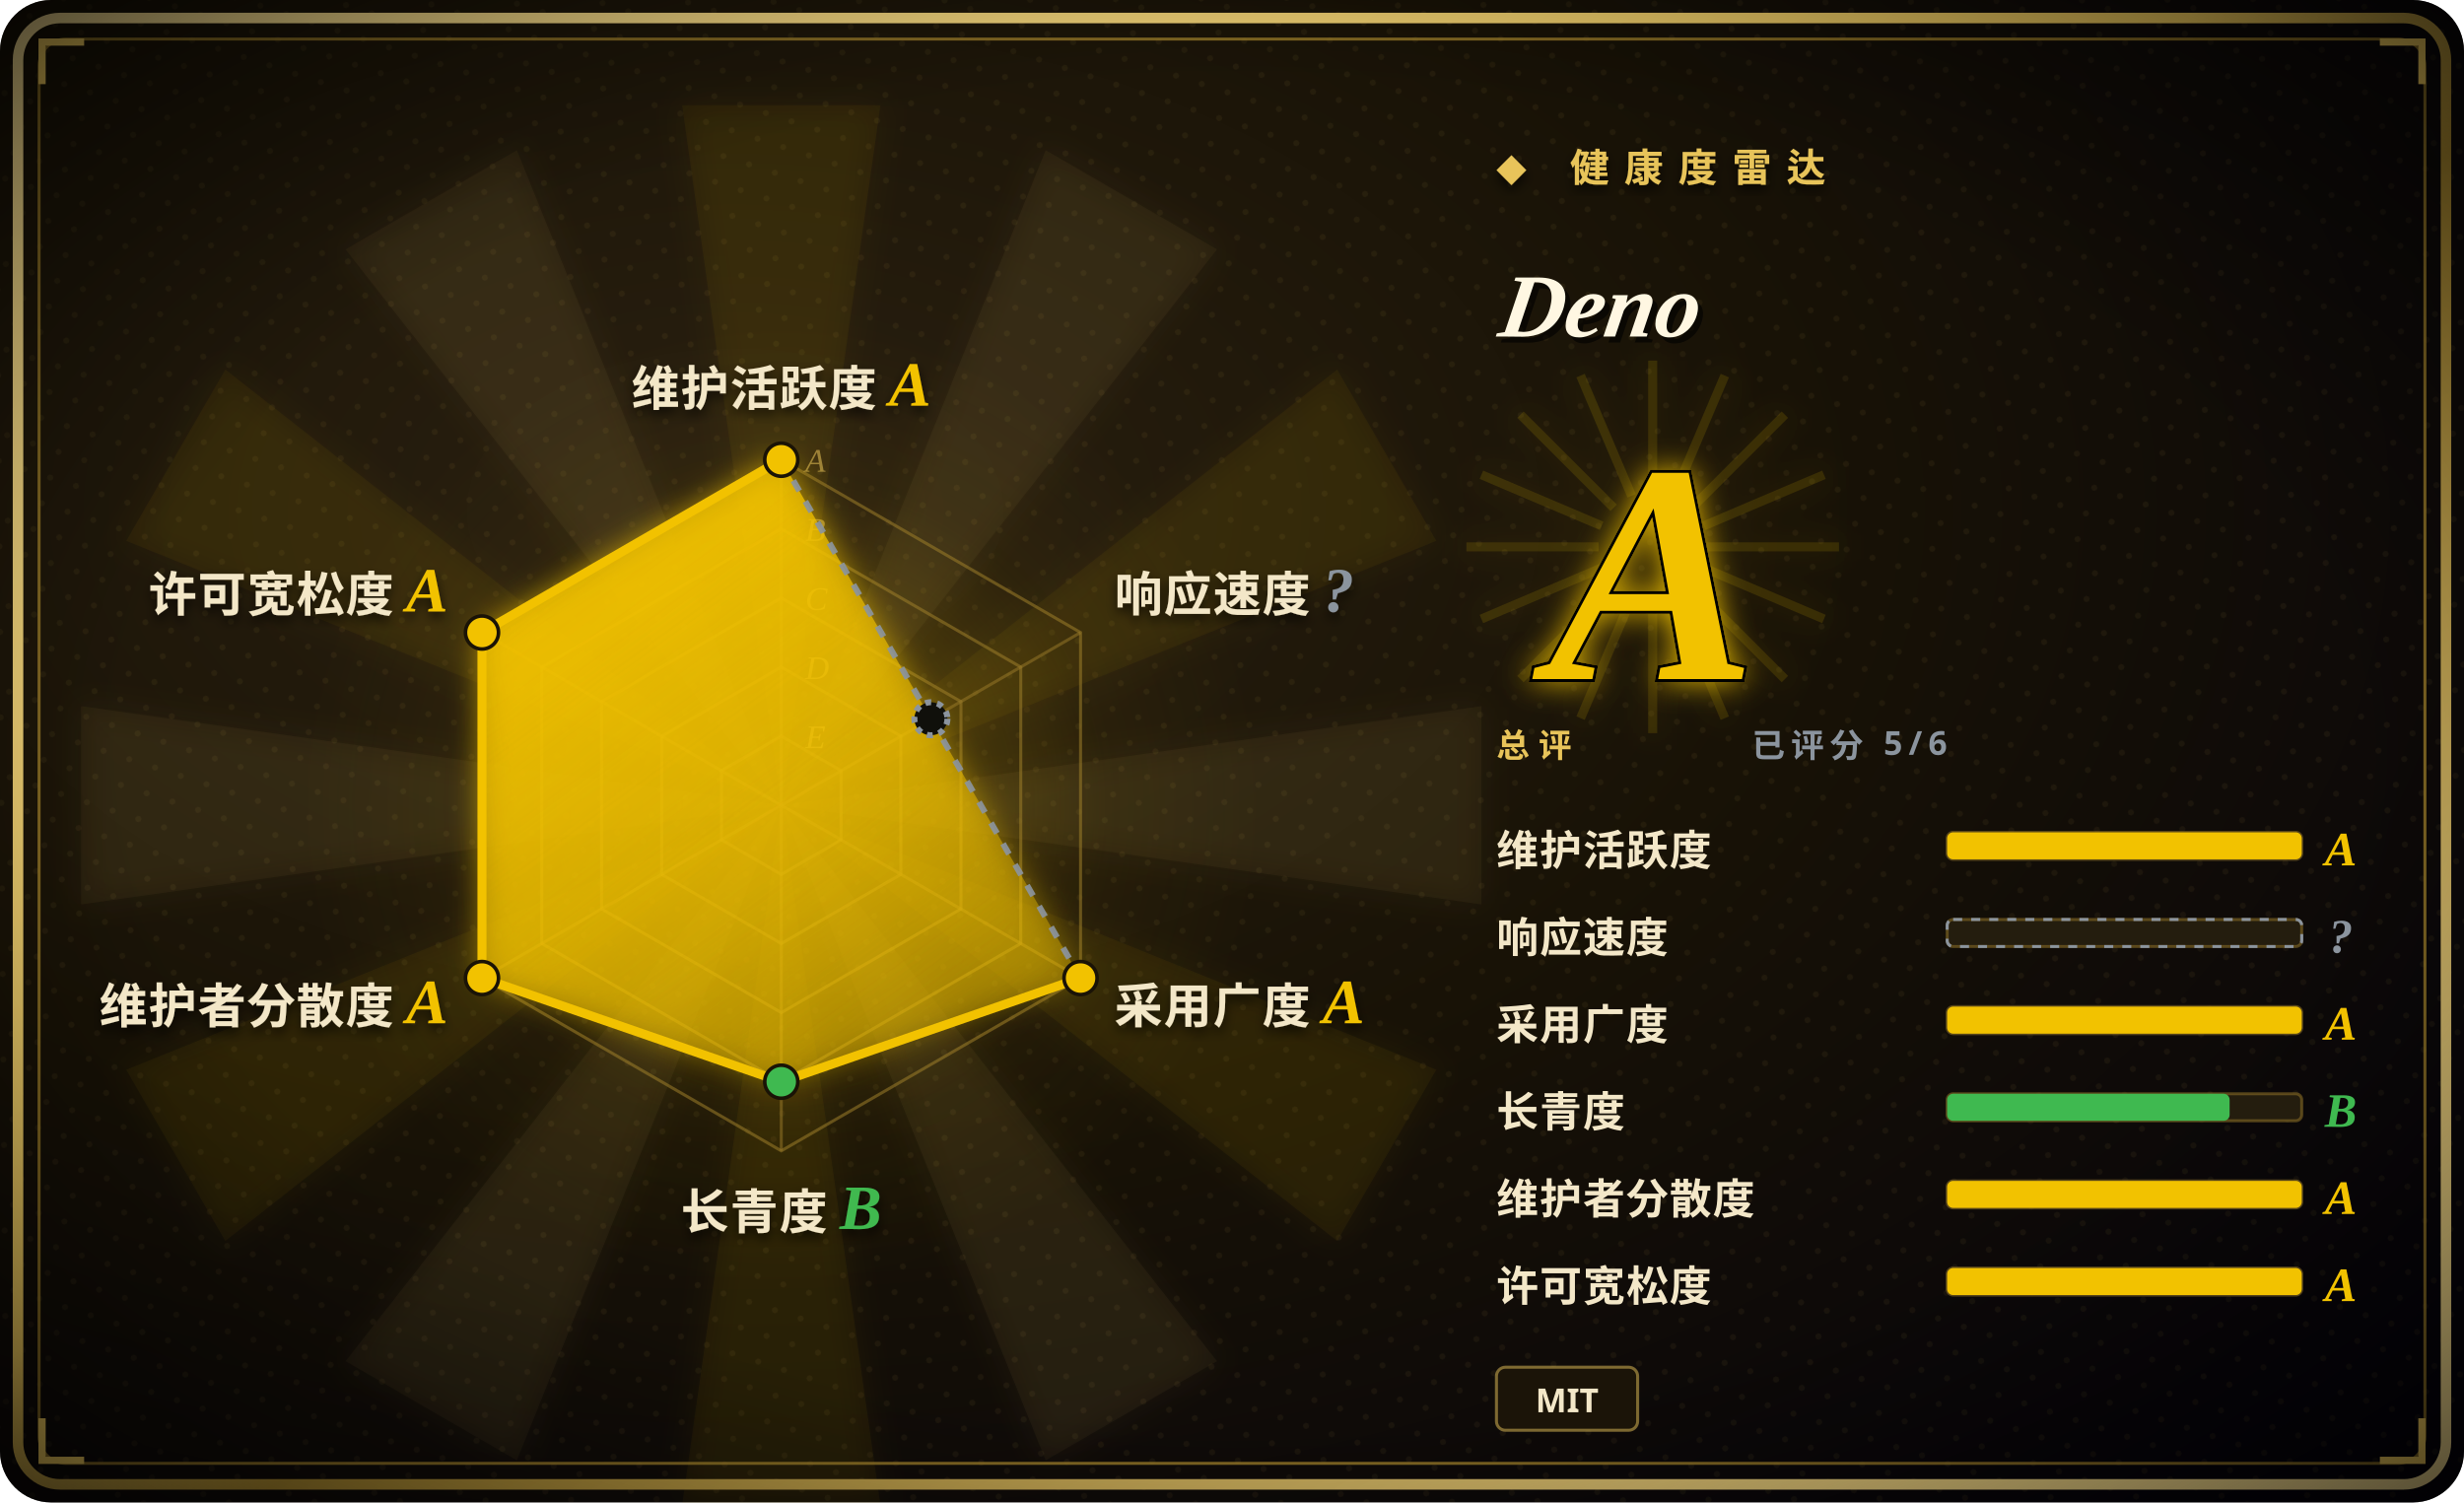
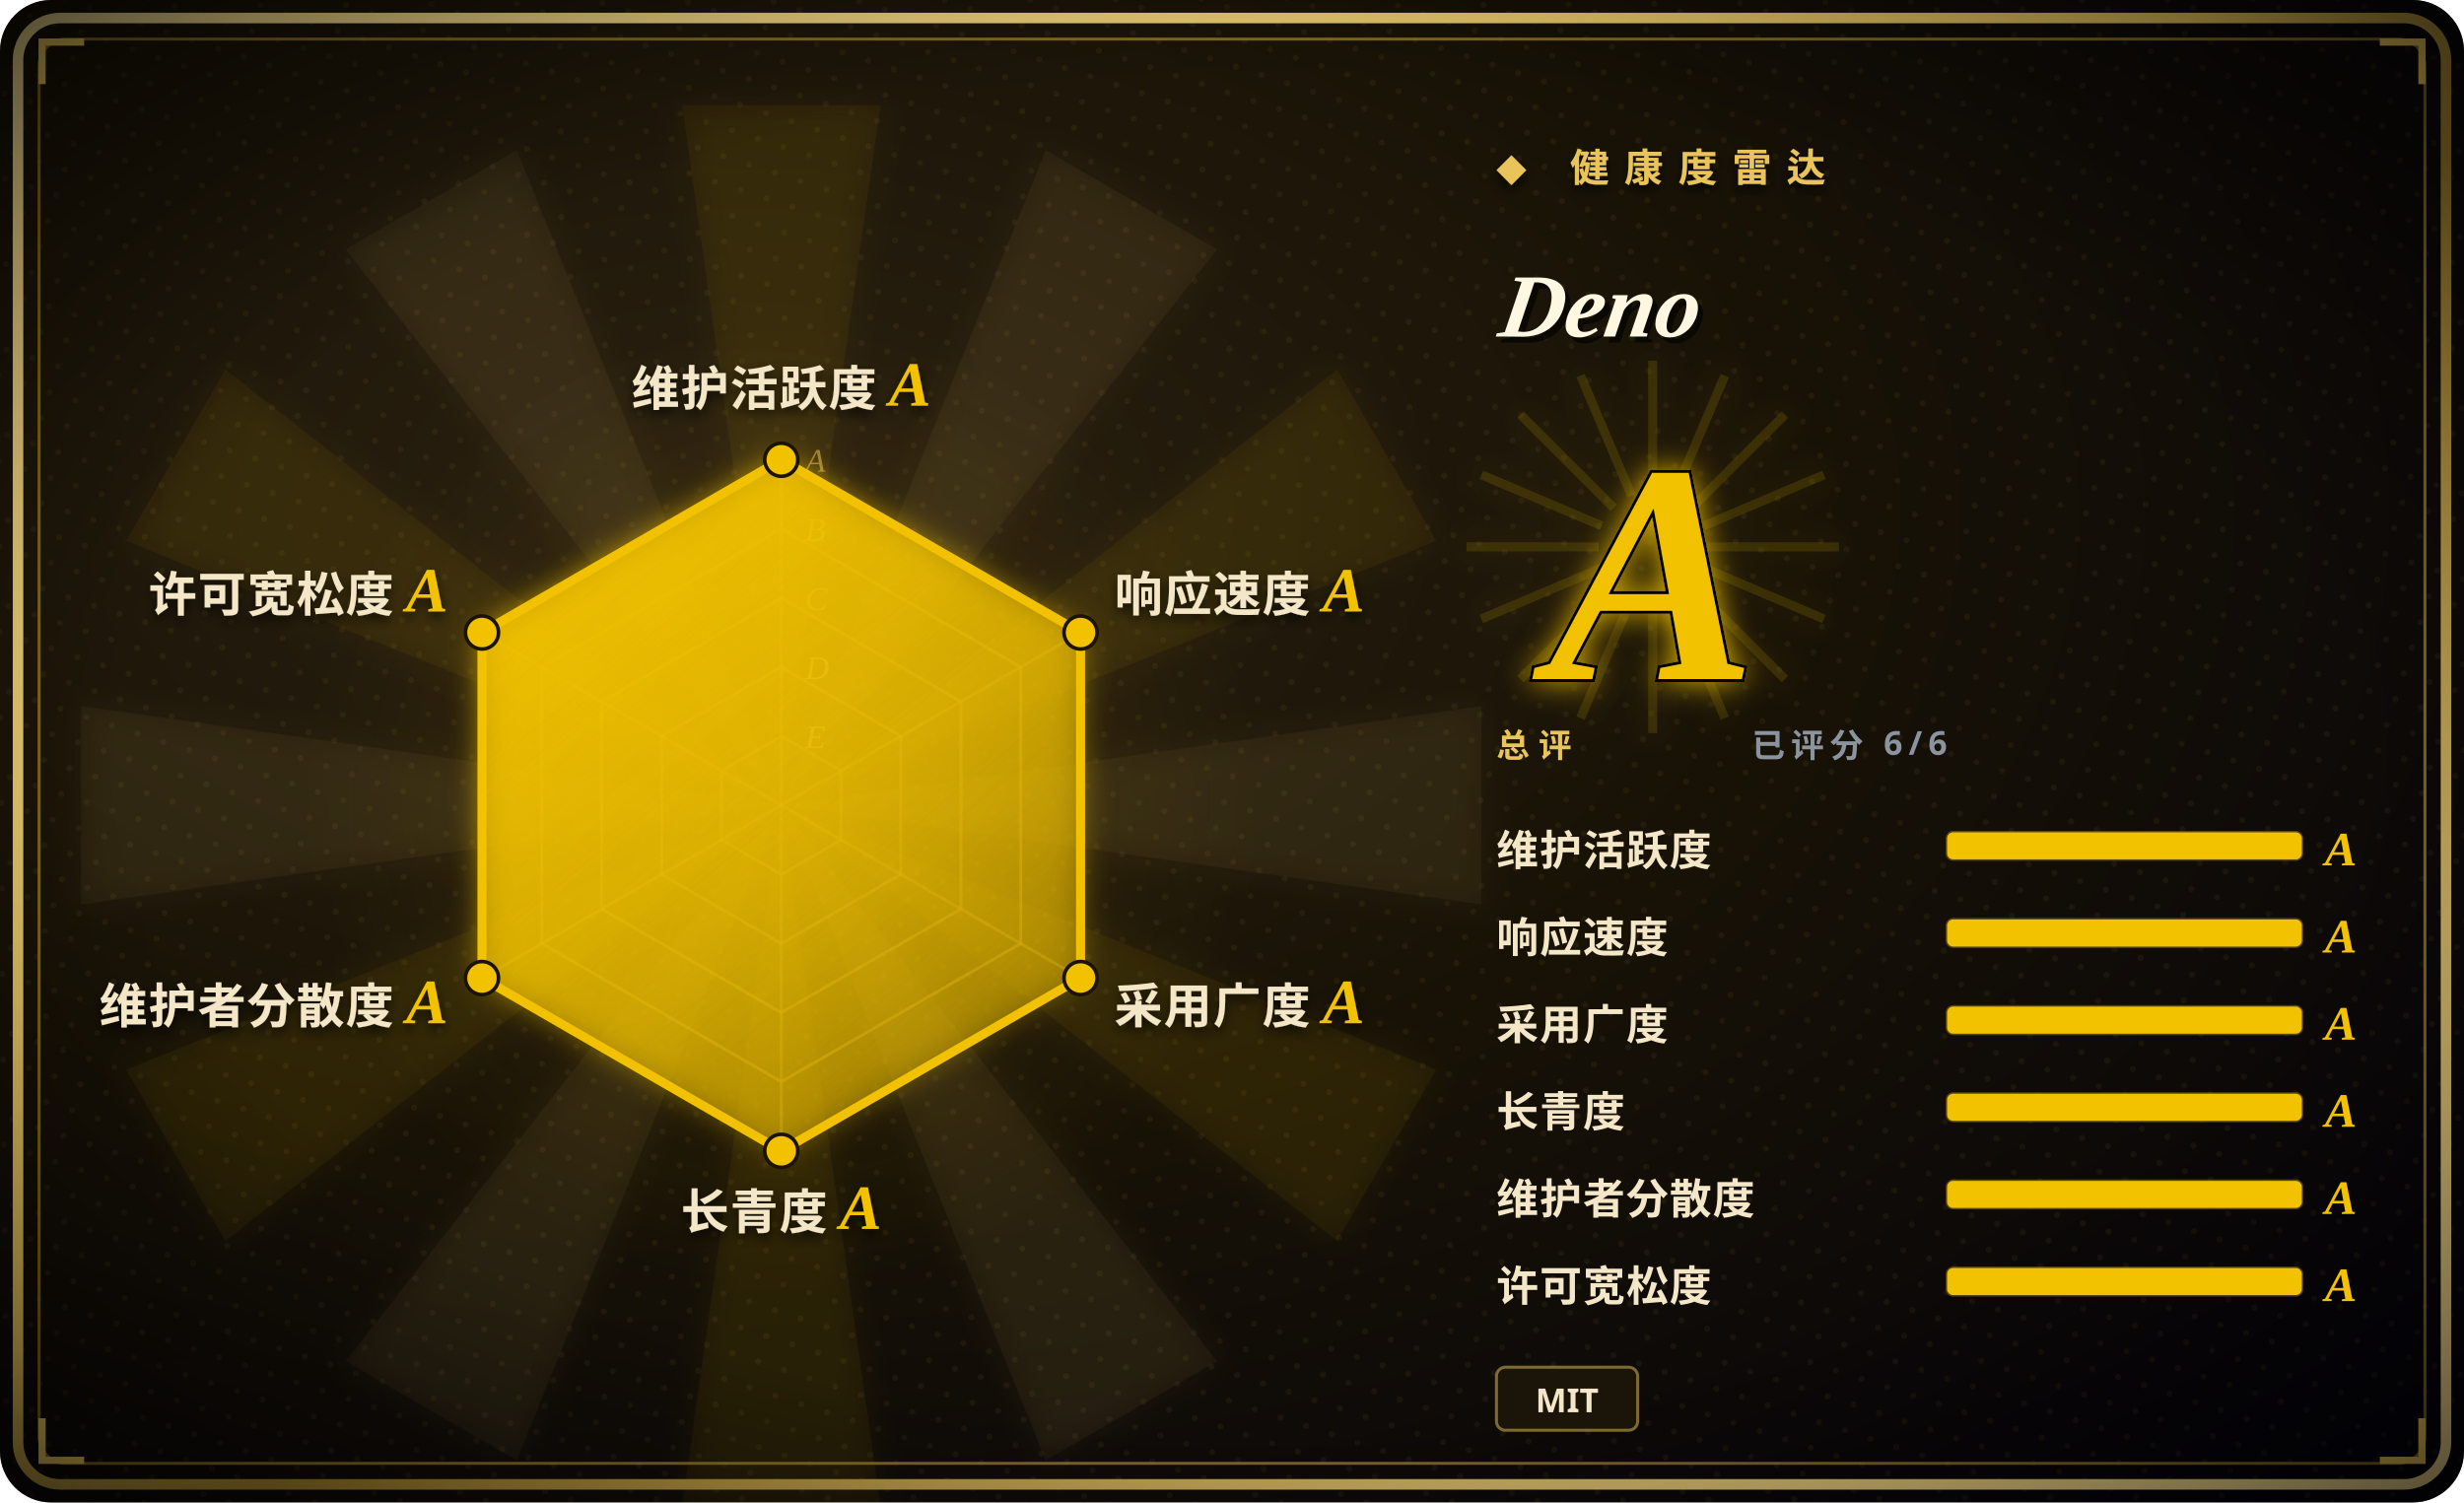
<svg xmlns="http://www.w3.org/2000/svg" width="820" height="500" viewBox="0 0 820 500">
  <defs>
    <radialGradient id="bg" cx="30%" cy="34%" r="90%">
      <stop offset="0%" stop-color="#2a2010" />
      <stop offset="48%" stop-color="#181206" />
      <stop offset="100%" stop-color="#05030a" />
    </radialGradient>
    <radialGradient id="vig" cx="50%" cy="50%" r="72%">
      <stop offset="62%" stop-color="#000000" stop-opacity="0" />
      <stop offset="100%" stop-color="#000000" stop-opacity="0.72" />
    </radialGradient>
    <linearGradient id="frame" x1="0" y1="0" x2="1" y2="1">
      <stop offset="0%" stop-color="#f6dd92" />
      <stop offset="45%" stop-color="#E8C45A" />
      <stop offset="55%" stop-color="#9c7d2a" />
      <stop offset="100%" stop-color="#f6dd92" />
    </linearGradient>
    <linearGradient id="poly" x1="0" y1="0" x2="0.7" y2="1">
      <stop offset="0%" stop-color="#F2C200" stop-opacity="0.92" />
      <stop offset="100%" stop-color="#F2C200" stop-opacity="0.34" />
    </linearGradient>
    <radialGradient id="halo" cx="50%" cy="50%" r="50%">
      <stop offset="0%" stop-color="#F2C200" stop-opacity="0.34" />
      <stop offset="68%" stop-color="#F2C200" stop-opacity="0.04" />
      <stop offset="100%" stop-color="#F2C200" stop-opacity="0" />
    </radialGradient>
    <filter id="glow" x="-60%" y="-60%" width="220%" height="220%">
      <feGaussianBlur stdDeviation="5" result="b" />
      <feMerge>
        <feMergeNode in="b" />
        <feMergeNode in="SourceGraphic" />
      </feMerge>
    </filter>
    <filter id="soft" x="-30%" y="-30%" width="160%" height="160%">
      <feDropShadow dx="0" dy="2" stdDeviation="2" flood-color="#000" flood-opacity="0.7" />
    </filter>
    <pattern id="halftone" width="9" height="9" patternUnits="userSpaceOnUse" patternTransform="rotate(18)">
      <circle cx="2" cy="2" r="1" fill="#E8C45A" fill-opacity="0.06" />
    </pattern>
  </defs>
  <rect width="820" height="500" rx="17" fill="url(#bg)" />
  <rect width="820" height="500" rx="17" fill="url(#halftone)" />
  <g opacity="0.5" filter="url(#glow)">
    <path d="M260,268 L493,235 L493,301 Z" fill="#E8C45A" fill-opacity="0.10" />
    <path d="M260,268 L478,356 L445,413 Z" fill="#F2C200" fill-opacity="0.10" />
    <path d="M260,268 L405,453 L348,486 Z" fill="#E8C45A" fill-opacity="0.10" />
    <path d="M260,268 L293,501 L227,501 Z" fill="#F2C200" fill-opacity="0.10" />
    <path d="M260,268 L172,486 L115,453 Z" fill="#E8C45A" fill-opacity="0.10" />
    <path d="M260,268 L75,413 L42,356 Z" fill="#F2C200" fill-opacity="0.10" />
    <path d="M260,268 L27,301 L27,235 Z" fill="#E8C45A" fill-opacity="0.10" />
    <path d="M260,268 L42,180 L75,123 Z" fill="#F2C200" fill-opacity="0.10" />
    <path d="M260,268 L115,83 L172,50 Z" fill="#E8C45A" fill-opacity="0.10" />
    <path d="M260,268 L227,35 L293,35 Z" fill="#F2C200" fill-opacity="0.10" />
    <path d="M260,268 L348,50 L405,83 Z" fill="#E8C45A" fill-opacity="0.10" />
    <path d="M260,268 L445,123 L478,180 Z" fill="#F2C200" fill-opacity="0.10" />
  </g>
  <circle cx="260" cy="268" r="161" fill="url(#halo)" />
  <rect x="6" y="6" width="808" height="488" rx="14" fill="none" stroke="url(#frame)" stroke-width="3.5" />
  <rect x="13" y="13" width="794" height="474" rx="9" fill="none" stroke="#9c7d2a" stroke-width="1" stroke-opacity="0.8" />
  <path d="M14,28 L14,14 L28,14" fill="none" stroke="#E8C45A" stroke-width="2.4" />
  <path d="M806,28 L806,14 L792,14" fill="none" stroke="#E8C45A" stroke-width="2.4" />
  <path d="M14,472 L14,486 L28,486" fill="none" stroke="#E8C45A" stroke-width="2.4" />
  <path d="M806,472 L806,486 L792,486" fill="none" stroke="#E8C45A" stroke-width="2.4" />
  <rect width="820" height="500" rx="17" fill="url(#vig)" />
  <polygon points="260.0,153.0 359.6,210.5 359.6,325.5 260.0,383.0 160.4,325.5 160.4,210.5" fill="none" stroke="#9c7d2a" stroke-opacity="0.55" stroke-width="1" />
  <polygon points="260.0,176.0 339.7,222.0 339.7,314.0 260.0,360.0 180.3,314.0 180.3,222.0" fill="none" stroke="#9c7d2a" stroke-opacity="0.55" stroke-width="1" />
  <polygon points="260.0,199.0 319.8,233.5 319.8,302.5 260.0,337.0 200.2,302.5 200.2,233.5" fill="none" stroke="#9c7d2a" stroke-opacity="0.55" stroke-width="1" />
  <polygon points="260.0,222.0 299.8,245.0 299.8,291.0 260.0,314.0 220.2,291.0 220.2,245.0" fill="none" stroke="#9c7d2a" stroke-opacity="0.55" stroke-width="1" />
  <polygon points="260.0,245.0 279.9,256.5 279.9,279.5 260.0,291.0 240.1,279.5 240.1,256.5" fill="none" stroke="#9c7d2a" stroke-opacity="0.55" stroke-width="1" />
  <line x1="260" y1="268" x2="260.0" y2="153.0" stroke="#9c7d2a" stroke-opacity="0.5" stroke-width="1" />
  <line x1="260" y1="268" x2="359.6" y2="210.5" stroke="#9c7d2a" stroke-opacity="0.5" stroke-width="1" />
  <line x1="260" y1="268" x2="359.6" y2="325.5" stroke="#9c7d2a" stroke-opacity="0.5" stroke-width="1" />
  <line x1="260" y1="268" x2="260.0" y2="383.0" stroke="#9c7d2a" stroke-opacity="0.5" stroke-width="1" />
  <line x1="260" y1="268" x2="160.4" y2="325.5" stroke="#9c7d2a" stroke-opacity="0.5" stroke-width="1" />
  <line x1="260" y1="268" x2="160.4" y2="210.5" stroke="#9c7d2a" stroke-opacity="0.5" stroke-width="1" />
  <text x="268" y="157.0" font-size="11" font-style="italic" fill="#E8C45A" fill-opacity="0.55" font-family="'Georgia','Times New Roman',serif">A</text>
  <text x="268" y="180.0" font-size="11" font-style="italic" fill="#E8C45A" fill-opacity="0.55" font-family="'Georgia','Times New Roman',serif">B</text>
  <text x="268" y="203.0" font-size="11" font-style="italic" fill="#E8C45A" fill-opacity="0.55" font-family="'Georgia','Times New Roman',serif">C</text>
  <text x="268" y="226.0" font-size="11" font-style="italic" fill="#E8C45A" fill-opacity="0.55" font-family="'Georgia','Times New Roman',serif">D</text>
  <text x="268" y="249.0" font-size="11" font-style="italic" fill="#E8C45A" fill-opacity="0.55" font-family="'Georgia','Times New Roman',serif">E</text>
-   <polygon points="260.0,153.0 309.8,239.2 359.6,325.5 260.0,360.0 160.4,325.5 160.4,210.5" fill="url(#poly)" filter="url(#glow)" />
-   <line x1="260.0" y1="153.0" x2="309.8" y2="239.2" stroke="#8B949E" stroke-width="2" stroke-dasharray="4 4" stroke-opacity="0.92" />
-   <line x1="309.8" y1="239.2" x2="359.6" y2="325.5" stroke="#8B949E" stroke-width="2" stroke-dasharray="4 4" stroke-opacity="0.92" />
-   <line x1="359.6" y1="325.5" x2="260.0" y2="360.0" stroke="#F2C200" stroke-width="3" />
-   <line x1="260.0" y1="360.0" x2="160.4" y2="325.5" stroke="#F2C200" stroke-width="3" />
+   <polygon points="260.0,153.0 359.6,210.5 359.6,325.5 260.0,383.0 160.4,325.5 160.4,210.5" fill="url(#poly)" filter="url(#glow)" />
+   <line x1="260.0" y1="153.0" x2="359.6" y2="210.5" stroke="#F2C200" stroke-width="3" />
+   <line x1="359.6" y1="210.5" x2="359.6" y2="325.5" stroke="#F2C200" stroke-width="3" />
+   <line x1="359.6" y1="325.5" x2="260.0" y2="383.0" stroke="#F2C200" stroke-width="3" />
+   <line x1="260.0" y1="383.0" x2="160.4" y2="325.5" stroke="#F2C200" stroke-width="3" />
  <line x1="160.4" y1="325.5" x2="160.4" y2="210.5" stroke="#F2C200" stroke-width="3" />
  <line x1="160.4" y1="210.5" x2="260.0" y2="153.0" stroke="#F2C200" stroke-width="3" />
  <circle cx="260.0" cy="153.0" r="5.5" fill="#F2C200" stroke="#1a1306" stroke-width="1.2" />
-   <circle cx="309.8" cy="239.2" r="5.5" fill="#10100b" stroke="#8B949E" stroke-width="2" stroke-dasharray="2 2" />
+   <circle cx="359.6" cy="210.5" r="5.5" fill="#F2C200" stroke="#1a1306" stroke-width="1.2" />
  <circle cx="359.6" cy="325.5" r="5.5" fill="#F2C200" stroke="#1a1306" stroke-width="1.2" />
-   <circle cx="260.0" cy="360.0" r="5.5" fill="#3FB950" stroke="#1a1306" stroke-width="1.2" />
+   <circle cx="260.0" cy="383.0" r="5.5" fill="#F2C200" stroke="#1a1306" stroke-width="1.2" />
  <circle cx="160.4" cy="325.5" r="5.5" fill="#F2C200" stroke="#1a1306" stroke-width="1.2" />
  <circle cx="160.4" cy="210.5" r="5.5" fill="#F2C200" stroke="#1a1306" stroke-width="1.2" />
  <text x="260.0" y="135.0" font-size="16" font-weight="900" fill="#f3e7c8" text-anchor="middle" font-family="'PingFang SC','Hiragino Sans GB','Heiti SC','Microsoft YaHei',sans-serif" letter-spacing="0.4" filter="url(#soft)">维护活跃度 <tspan fill="#F2C200" font-family="'Georgia','Times New Roman',serif" font-style="italic" font-size="21">A</tspan>
  </text>
-   <text x="370.9" y="203.5" font-size="16" font-weight="900" fill="#f3e7c8" text-anchor="start" font-family="'PingFang SC','Hiragino Sans GB','Heiti SC','Microsoft YaHei',sans-serif" letter-spacing="0.4" filter="url(#soft)">响应速度 <tspan fill="#8B949E" font-family="'Georgia','Times New Roman',serif" font-style="italic" font-size="21">?</tspan>
+   <text x="370.9" y="203.5" font-size="16" font-weight="900" fill="#f3e7c8" text-anchor="start" font-family="'PingFang SC','Hiragino Sans GB','Heiti SC','Microsoft YaHei',sans-serif" letter-spacing="0.4" filter="url(#soft)">响应速度 <tspan fill="#F2C200" font-family="'Georgia','Times New Roman',serif" font-style="italic" font-size="21">A</tspan>
  </text>
  <text x="370.9" y="340.5" font-size="16" font-weight="900" fill="#f3e7c8" text-anchor="start" font-family="'PingFang SC','Hiragino Sans GB','Heiti SC','Microsoft YaHei',sans-serif" letter-spacing="0.4" filter="url(#soft)">采用广度 <tspan fill="#F2C200" font-family="'Georgia','Times New Roman',serif" font-style="italic" font-size="21">A</tspan>
  </text>
-   <text x="260.0" y="409.0" font-size="16" font-weight="900" fill="#f3e7c8" text-anchor="middle" font-family="'PingFang SC','Hiragino Sans GB','Heiti SC','Microsoft YaHei',sans-serif" letter-spacing="0.4" filter="url(#soft)">长青度 <tspan fill="#3FB950" font-family="'Georgia','Times New Roman',serif" font-style="italic" font-size="21">B</tspan>
+   <text x="260.0" y="409.0" font-size="16" font-weight="900" fill="#f3e7c8" text-anchor="middle" font-family="'PingFang SC','Hiragino Sans GB','Heiti SC','Microsoft YaHei',sans-serif" letter-spacing="0.4" filter="url(#soft)">长青度 <tspan fill="#F2C200" font-family="'Georgia','Times New Roman',serif" font-style="italic" font-size="21">A</tspan>
  </text>
  <text x="149.1" y="340.5" font-size="16" font-weight="900" fill="#f3e7c8" text-anchor="end" font-family="'PingFang SC','Hiragino Sans GB','Heiti SC','Microsoft YaHei',sans-serif" letter-spacing="0.4" filter="url(#soft)">维护者分散度 <tspan fill="#F2C200" font-family="'Georgia','Times New Roman',serif" font-style="italic" font-size="21">A</tspan>
  </text>
  <text x="149.1" y="203.5" font-size="16" font-weight="900" fill="#f3e7c8" text-anchor="end" font-family="'PingFang SC','Hiragino Sans GB','Heiti SC','Microsoft YaHei',sans-serif" letter-spacing="0.4" filter="url(#soft)">许可宽松度 <tspan fill="#F2C200" font-family="'Georgia','Times New Roman',serif" font-style="italic" font-size="21">A</tspan>
  </text>
  <text x="498" y="60" font-size="13" letter-spacing="5" fill="#E8C45A" font-weight="900" font-family="'PingFang SC','Hiragino Sans GB','Heiti SC','Microsoft YaHei',sans-serif" filter="url(#soft)">◆ 健康度雷达</text>
  <g transform="translate(498,112) skewX(-9)">
    <text x="2" y="2" font-size="30" font-weight="900" font-style="italic" fill="#000" fill-opacity="0.6" font-family="'Georgia','Times New Roman',serif">Deno</text>
    <text x="0" y="0" font-size="30" font-weight="900" font-style="italic" fill="#fff7e2" font-family="'Georgia','Times New Roman',serif">Deno</text>
  </g>
  <line x1="498" y1="124" x2="648" y2="124" stroke="url(#frame)" stroke-width="2" />
  <g opacity="0.85" filter="url(#glow)">
    <line x1="568" y1="182" x2="612" y2="182" stroke="#F2C200" stroke-opacity="0.16" stroke-width="3" />
    <line x1="567" y1="189" x2="607" y2="206" stroke="#F2C200" stroke-opacity="0.16" stroke-width="3" />
    <line x1="563" y1="195" x2="594" y2="226" stroke="#F2C200" stroke-opacity="0.16" stroke-width="3" />
    <line x1="557" y1="199" x2="574" y2="239" stroke="#F2C200" stroke-opacity="0.16" stroke-width="3" />
    <line x1="550" y1="200" x2="550" y2="244" stroke="#F2C200" stroke-opacity="0.16" stroke-width="3" />
    <line x1="543" y1="199" x2="526" y2="239" stroke="#F2C200" stroke-opacity="0.16" stroke-width="3" />
    <line x1="537" y1="195" x2="506" y2="226" stroke="#F2C200" stroke-opacity="0.16" stroke-width="3" />
    <line x1="533" y1="189" x2="493" y2="206" stroke="#F2C200" stroke-opacity="0.16" stroke-width="3" />
    <line x1="532" y1="182" x2="488" y2="182" stroke="#F2C200" stroke-opacity="0.16" stroke-width="3" />
    <line x1="533" y1="175" x2="493" y2="158" stroke="#F2C200" stroke-opacity="0.16" stroke-width="3" />
    <line x1="537" y1="169" x2="506" y2="138" stroke="#F2C200" stroke-opacity="0.16" stroke-width="3" />
    <line x1="543" y1="165" x2="526" y2="125" stroke="#F2C200" stroke-opacity="0.16" stroke-width="3" />
    <line x1="550" y1="164" x2="550" y2="120" stroke="#F2C200" stroke-opacity="0.16" stroke-width="3" />
    <line x1="557" y1="165" x2="574" y2="125" stroke="#F2C200" stroke-opacity="0.16" stroke-width="3" />
    <line x1="563" y1="169" x2="594" y2="138" stroke="#F2C200" stroke-opacity="0.16" stroke-width="3" />
    <line x1="567" y1="175" x2="607" y2="158" stroke="#F2C200" stroke-opacity="0.16" stroke-width="3" />
  </g>
  <text x="550" y="226" font-size="104" font-weight="900" font-style="italic" text-anchor="middle" fill="#F2C200" stroke="#000" stroke-width="2" paint-order="stroke" font-family="'Georgia','Times New Roman',serif" filter="url(#glow)">A</text>
  <text x="498" y="252" font-size="11" letter-spacing="3" fill="#E8C45A" font-family="'PingFang SC','Hiragino Sans GB','Heiti SC','Microsoft YaHei',sans-serif" font-weight="900">总评</text>
-   <text x="648" y="252" font-size="11" letter-spacing="2" fill="#8B949E" font-family="'PingFang SC','Hiragino Sans GB','Heiti SC','Microsoft YaHei',sans-serif" font-weight="900" text-anchor="end">已评分 5/6</text>
+   <text x="648" y="252" font-size="11" letter-spacing="2" fill="#8B949E" font-family="'PingFang SC','Hiragino Sans GB','Heiti SC','Microsoft YaHei',sans-serif" font-weight="900" text-anchor="end">已评分 6/6</text>
  <text x="498" y="288" font-size="14" font-weight="900" fill="#f3e7c8" font-family="'PingFang SC','Hiragino Sans GB','Heiti SC','Microsoft YaHei',sans-serif" letter-spacing="0.4">维护活跃度</text>
  <rect x="648" y="277" width="118" height="9" rx="2" fill="#241d0e" stroke="#9c7d2a" stroke-opacity="0.5" />
  <rect x="648" y="277" width="118" height="9" rx="2" fill="#F2C200" />
  <text x="779" y="288" font-size="16" font-weight="900" font-style="italic" fill="#F2C200" font-family="'Georgia','Times New Roman',serif" text-anchor="middle">A</text>
  <text x="498" y="317" font-size="14" font-weight="900" fill="#f3e7c8" font-family="'PingFang SC','Hiragino Sans GB','Heiti SC','Microsoft YaHei',sans-serif" letter-spacing="0.4">响应速度</text>
  <rect x="648" y="306" width="118" height="9" rx="2" fill="#241d0e" stroke="#9c7d2a" stroke-opacity="0.5" />
-   <rect x="648" y="306" width="118" height="9" rx="2" fill="none" stroke="#8B949E" stroke-dasharray="3 3" />
-   <text x="779" y="317" font-size="16" font-weight="900" font-style="italic" fill="#8B949E" font-family="'Georgia','Times New Roman',serif" text-anchor="middle">?</text>
+   <rect x="648" y="306" width="118" height="9" rx="2" fill="#F2C200" />
+   <text x="779" y="317" font-size="16" font-weight="900" font-style="italic" fill="#F2C200" font-family="'Georgia','Times New Roman',serif" text-anchor="middle">A</text>
  <text x="498" y="346" font-size="14" font-weight="900" fill="#f3e7c8" font-family="'PingFang SC','Hiragino Sans GB','Heiti SC','Microsoft YaHei',sans-serif" letter-spacing="0.4">采用广度</text>
  <rect x="648" y="335" width="118" height="9" rx="2" fill="#241d0e" stroke="#9c7d2a" stroke-opacity="0.5" />
  <rect x="648" y="335" width="118" height="9" rx="2" fill="#F2C200" />
  <text x="779" y="346" font-size="16" font-weight="900" font-style="italic" fill="#F2C200" font-family="'Georgia','Times New Roman',serif" text-anchor="middle">A</text>
  <text x="498" y="375" font-size="14" font-weight="900" fill="#f3e7c8" font-family="'PingFang SC','Hiragino Sans GB','Heiti SC','Microsoft YaHei',sans-serif" letter-spacing="0.4">长青度</text>
  <rect x="648" y="364" width="118" height="9" rx="2" fill="#241d0e" stroke="#9c7d2a" stroke-opacity="0.5" />
-   <rect x="648" y="364" width="94" height="9" rx="2" fill="#3FB950" />
-   <text x="779" y="375" font-size="16" font-weight="900" font-style="italic" fill="#3FB950" font-family="'Georgia','Times New Roman',serif" text-anchor="middle">B</text>
+   <rect x="648" y="364" width="118" height="9" rx="2" fill="#F2C200" />
+   <text x="779" y="375" font-size="16" font-weight="900" font-style="italic" fill="#F2C200" font-family="'Georgia','Times New Roman',serif" text-anchor="middle">A</text>
  <text x="498" y="404" font-size="14" font-weight="900" fill="#f3e7c8" font-family="'PingFang SC','Hiragino Sans GB','Heiti SC','Microsoft YaHei',sans-serif" letter-spacing="0.4">维护者分散度</text>
  <rect x="648" y="393" width="118" height="9" rx="2" fill="#241d0e" stroke="#9c7d2a" stroke-opacity="0.5" />
  <rect x="648" y="393" width="118" height="9" rx="2" fill="#F2C200" />
  <text x="779" y="404" font-size="16" font-weight="900" font-style="italic" fill="#F2C200" font-family="'Georgia','Times New Roman',serif" text-anchor="middle">A</text>
  <text x="498" y="433" font-size="14" font-weight="900" fill="#f3e7c8" font-family="'PingFang SC','Hiragino Sans GB','Heiti SC','Microsoft YaHei',sans-serif" letter-spacing="0.4">许可宽松度</text>
  <rect x="648" y="422" width="118" height="9" rx="2" fill="#241d0e" stroke="#9c7d2a" stroke-opacity="0.5" />
  <rect x="648" y="422" width="118" height="9" rx="2" fill="#F2C200" />
  <text x="779" y="433" font-size="16" font-weight="900" font-style="italic" fill="#F2C200" font-family="'Georgia','Times New Roman',serif" text-anchor="middle">A</text>
  <rect x="498" y="455" width="47" height="21" rx="3" fill="#1b1408" stroke="#E8C45A" stroke-opacity="0.5" />
  <text x="521.5" y="470" font-size="11" font-weight="700" fill="#f3e7c8" text-anchor="middle" font-family="'PingFang SC','Hiragino Sans GB','Heiti SC','Microsoft YaHei',sans-serif">MIT</text>
</svg>
